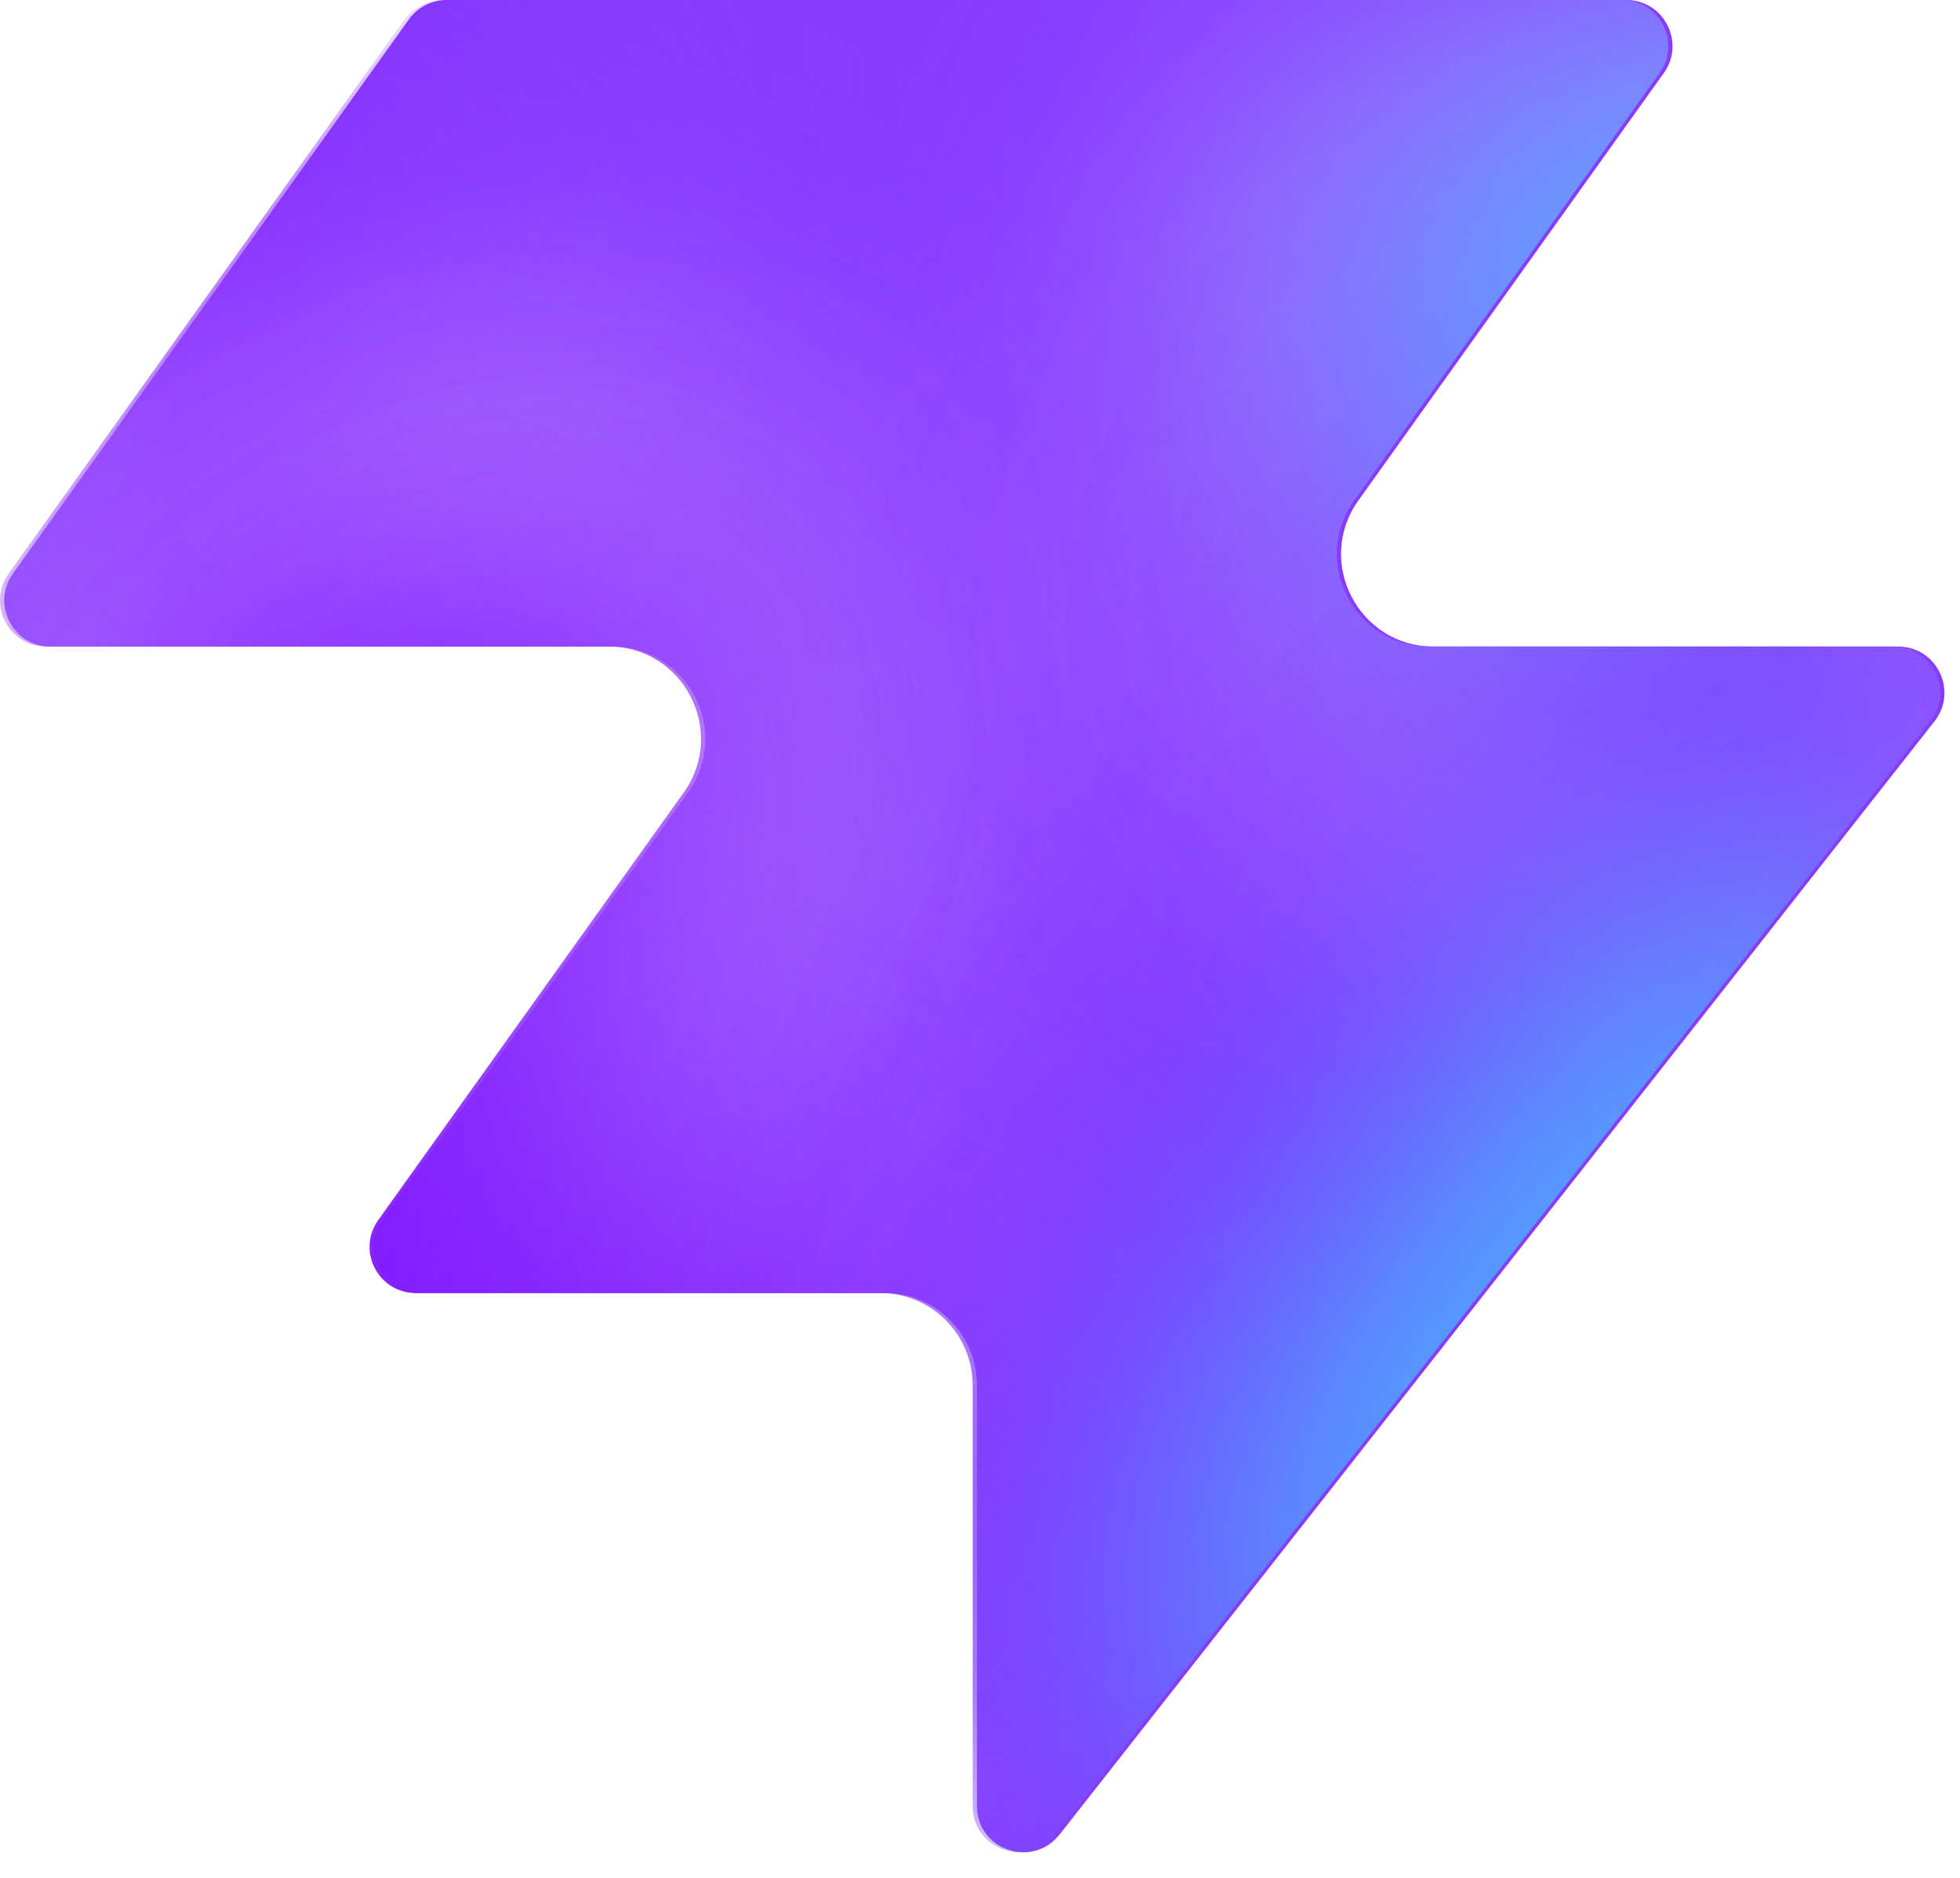
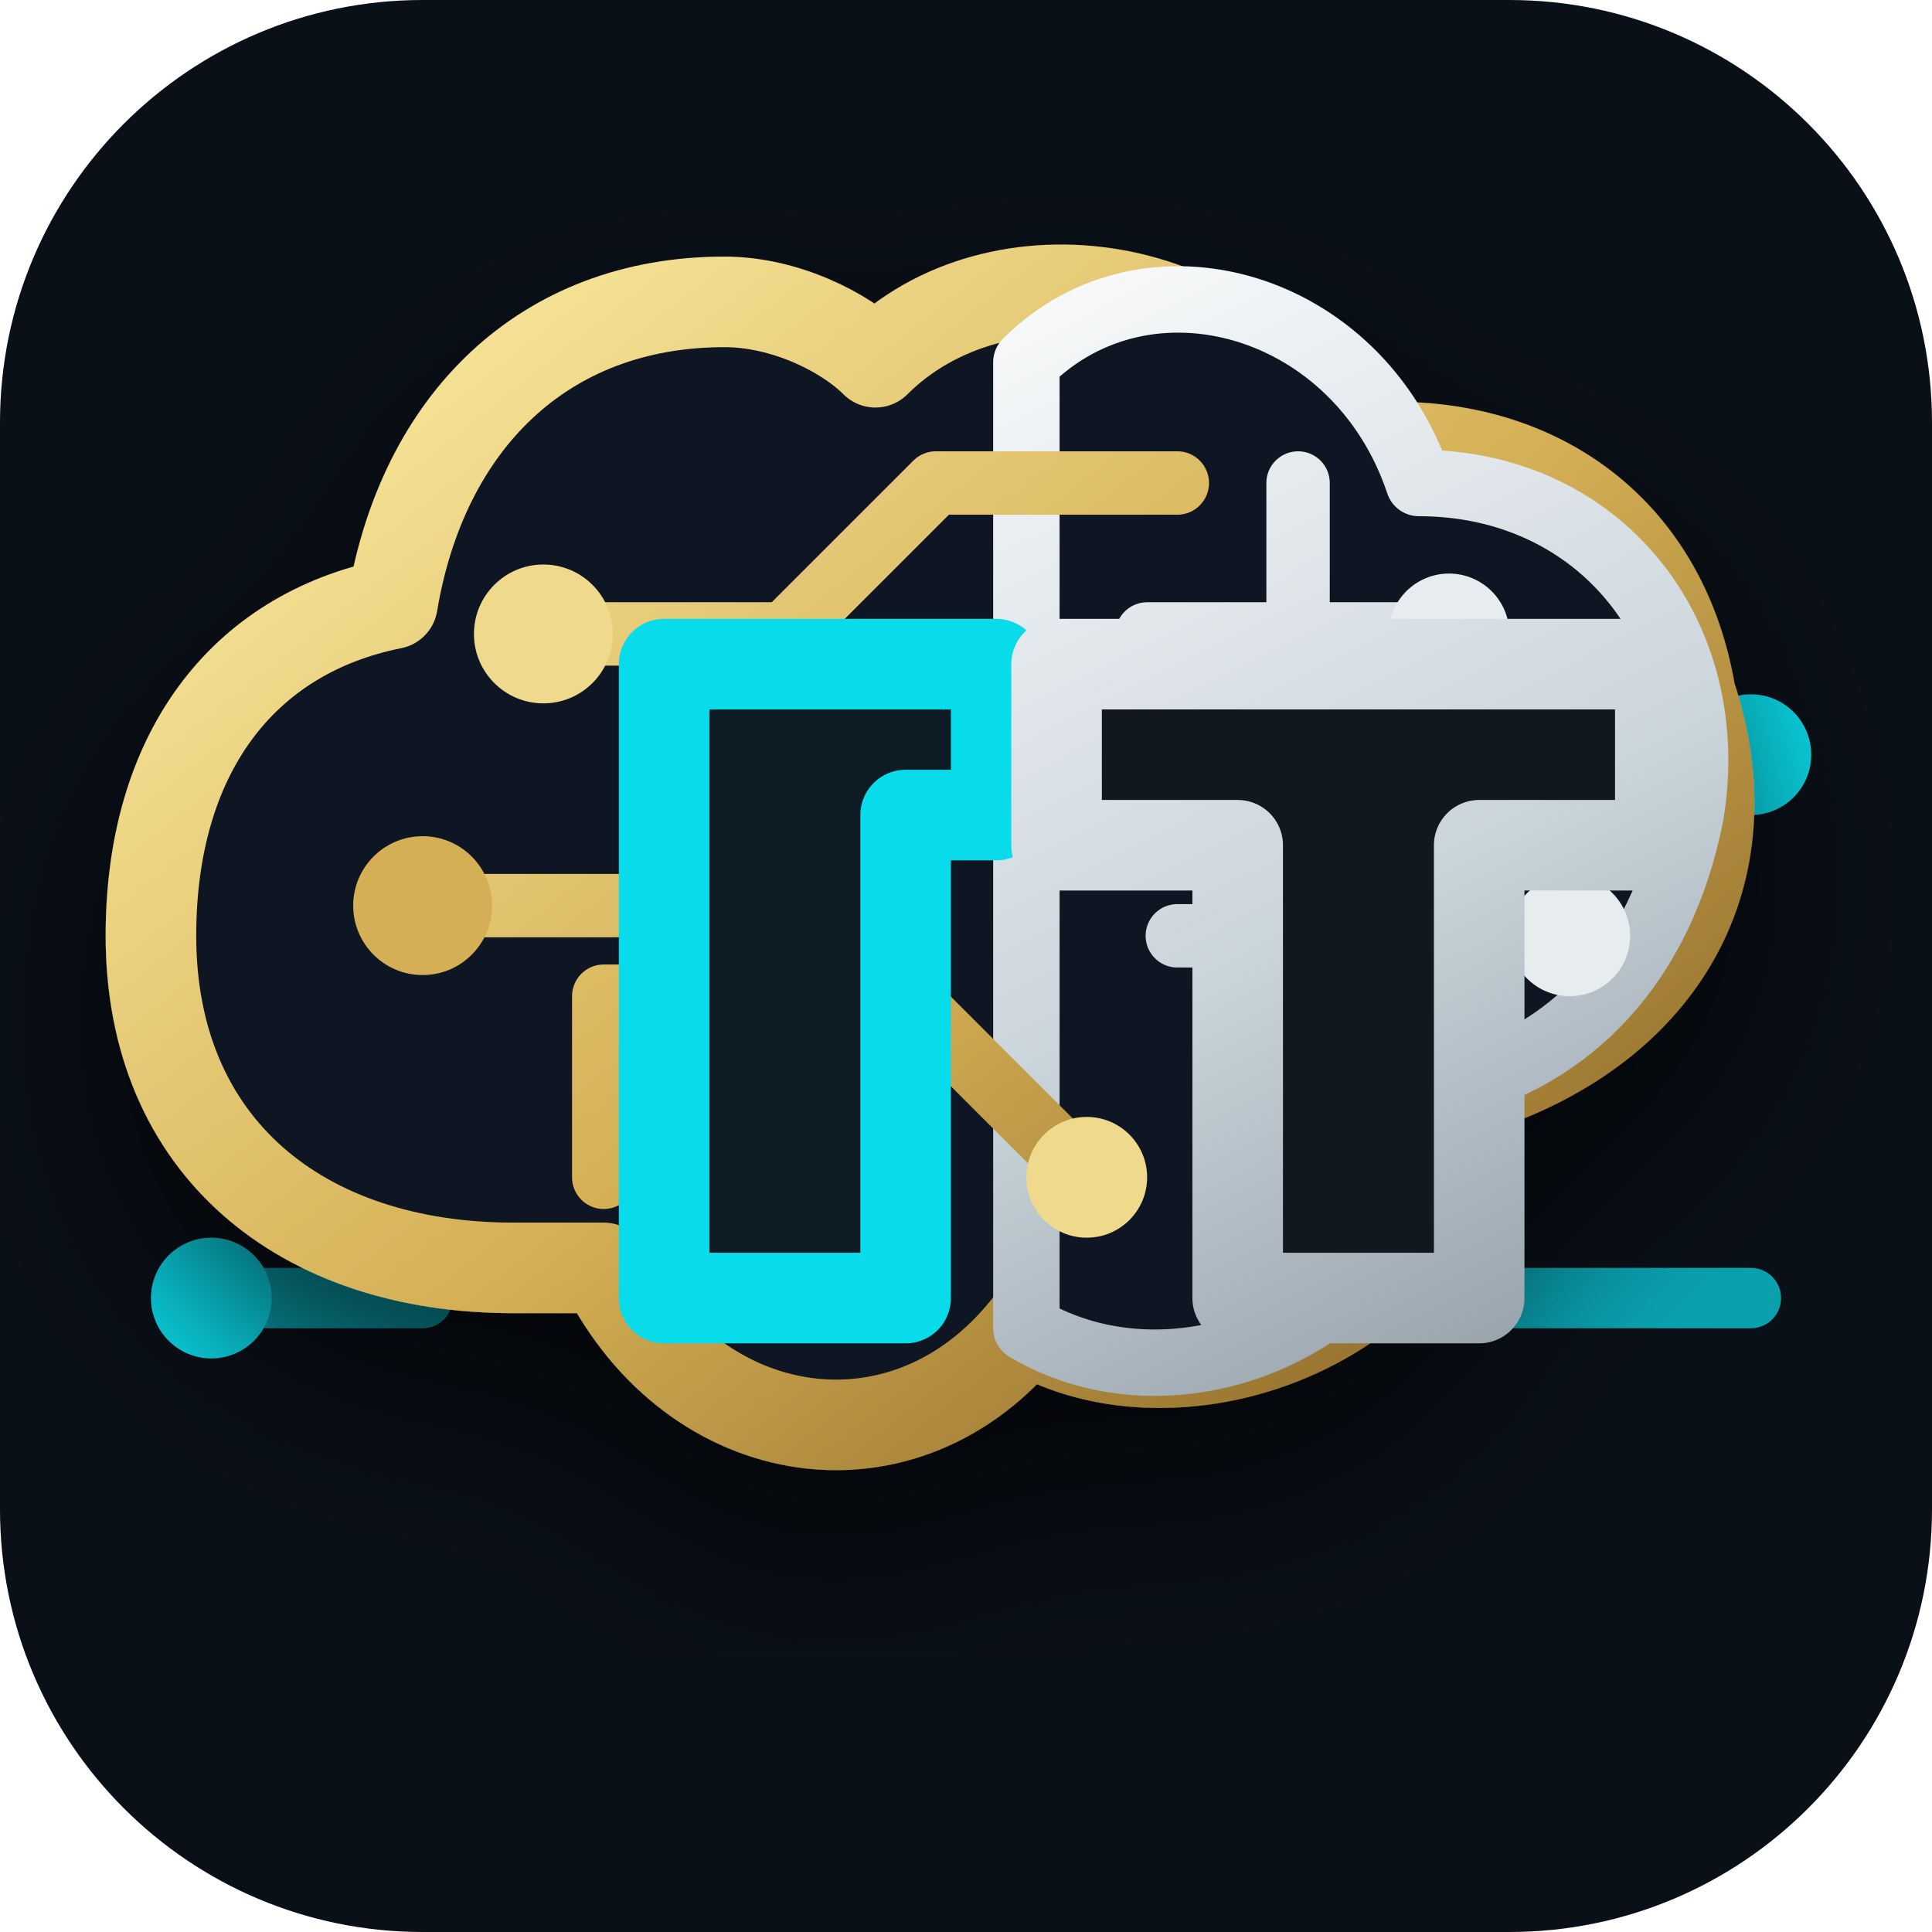
- <svg xmlns="http://www.w3.org/2000/svg" width="48" height="46" fill="none" viewBox="0 0 48 46">
-   <path fill="#863bff" d="M25.946 44.938c-.664.845-2.021.375-2.021-.698V33.937a2.26 2.26 0 0 0-2.262-2.262H10.287c-.92 0-1.456-1.04-.92-1.788l7.48-10.471c1.07-1.497 0-3.578-1.842-3.578H1.237c-.92 0-1.456-1.04-.92-1.788L10.013.474c.214-.297.556-.474.92-.474h28.894c.92 0 1.456 1.04.92 1.788l-7.48 10.471c-1.07 1.498 0 3.579 1.842 3.579h11.377c.943 0 1.473 1.088.89 1.83L25.947 44.94z" style="fill:#863bff;fill:color(display-p3 .525 .23 1);fill-opacity:1" />
-   <mask id="a" width="48" height="46" x="0" y="0" maskUnits="userSpaceOnUse" style="mask-type:alpha">
-     <path fill="#000" d="M25.842 44.938c-.664.844-2.021.375-2.021-.698V33.937a2.26 2.26 0 0 0-2.262-2.262H10.183c-.92 0-1.456-1.04-.92-1.788l7.48-10.471c1.07-1.498 0-3.579-1.842-3.579H1.133c-.92 0-1.456-1.04-.92-1.787L9.91.473c.214-.297.556-.474.92-.474h28.894c.92 0 1.456 1.04.92 1.788l-7.48 10.471c-1.07 1.498 0 3.578 1.842 3.578h11.377c.943 0 1.473 1.088.89 1.832L25.843 44.94z" style="fill:#000;fill-opacity:1" />
-   </mask>
-   <g mask="url(#a)">
-     <g filter="url(#b)">
-       <ellipse cx="5.508" cy="14.704" fill="#ede6ff" rx="5.508" ry="14.704" style="fill:#ede6ff;fill:color(display-p3 .927 .903 1);fill-opacity:1" transform="matrix(.00324 1 1 -.00324 -4.47 31.516)" />
-     </g>
-     <g filter="url(#c)">
-       <ellipse cx="10.399" cy="29.851" fill="#ede6ff" rx="10.399" ry="29.851" style="fill:#ede6ff;fill:color(display-p3 .927 .903 1);fill-opacity:1" transform="matrix(.00324 1 1 -.00324 -39.328 7.883)" />
-     </g>
-     <g filter="url(#d)">
-       <ellipse cx="5.508" cy="30.487" fill="#7e14ff" rx="5.508" ry="30.487" style="fill:#7e14ff;fill:color(display-p3 .492 .077 1);fill-opacity:1" transform="rotate(89.814 -25.913 -14.639)scale(1 -1)" />
-     </g>
-     <g filter="url(#e)">
-       <ellipse cx="5.508" cy="30.599" fill="#7e14ff" rx="5.508" ry="30.599" style="fill:#7e14ff;fill:color(display-p3 .492 .077 1);fill-opacity:1" transform="rotate(89.814 -32.644 -3.334)scale(1 -1)" />
-     </g>
-     <g filter="url(#f)">
-       <ellipse cx="5.508" cy="30.599" fill="#7e14ff" rx="5.508" ry="30.599" style="fill:#7e14ff;fill:color(display-p3 .492 .077 1);fill-opacity:1" transform="matrix(.00324 1 1 -.00324 -34.34 30.47)" />
-     </g>
-     <g filter="url(#g)">
-       <ellipse cx="14.072" cy="22.078" fill="#ede6ff" rx="14.072" ry="22.078" style="fill:#ede6ff;fill:color(display-p3 .927 .903 1);fill-opacity:1" transform="rotate(93.35 24.506 48.493)scale(-1 1)" />
-     </g>
-     <g filter="url(#h)">
-       <ellipse cx="3.47" cy="21.501" fill="#7e14ff" rx="3.47" ry="21.501" style="fill:#7e14ff;fill:color(display-p3 .492 .077 1);fill-opacity:1" transform="rotate(89.009 28.708 47.59)scale(-1 1)" />
-     </g>
-     <g filter="url(#i)">
-       <ellipse cx="3.47" cy="21.501" fill="#7e14ff" rx="3.47" ry="21.501" style="fill:#7e14ff;fill:color(display-p3 .492 .077 1);fill-opacity:1" transform="rotate(89.009 28.708 47.59)scale(-1 1)" />
-     </g>
-     <g filter="url(#j)">
-       <ellipse cx=".387" cy="8.972" fill="#7e14ff" rx="4.407" ry="29.108" style="fill:#7e14ff;fill:color(display-p3 .492 .077 1);fill-opacity:1" transform="rotate(39.51 .387 8.972)" />
-     </g>
-     <g filter="url(#k)">
-       <ellipse cx="47.523" cy="-6.092" fill="#7e14ff" rx="4.407" ry="29.108" style="fill:#7e14ff;fill:color(display-p3 .492 .077 1);fill-opacity:1" transform="rotate(37.892 47.523 -6.092)" />
-     </g>
-     <g filter="url(#l)">
-       <ellipse cx="41.412" cy="6.333" fill="#47bfff" rx="5.971" ry="9.665" style="fill:#47bfff;fill:color(display-p3 .28 .748 1);fill-opacity:1" transform="rotate(37.892 41.412 6.333)" />
-     </g>
-     <g filter="url(#m)">
-       <ellipse cx="-1.879" cy="38.332" fill="#7e14ff" rx="4.407" ry="29.108" style="fill:#7e14ff;fill:color(display-p3 .492 .077 1);fill-opacity:1" transform="rotate(37.892 -1.88 38.332)" />
-     </g>
-     <g filter="url(#n)">
-       <ellipse cx="-1.879" cy="38.332" fill="#7e14ff" rx="4.407" ry="29.108" style="fill:#7e14ff;fill:color(display-p3 .492 .077 1);fill-opacity:1" transform="rotate(37.892 -1.88 38.332)" />
-     </g>
-     <g filter="url(#o)">
-       <ellipse cx="35.651" cy="29.907" fill="#7e14ff" rx="4.407" ry="29.108" style="fill:#7e14ff;fill:color(display-p3 .492 .077 1);fill-opacity:1" transform="rotate(37.892 35.651 29.907)" />
-     </g>
-     <g filter="url(#p)">
-       <ellipse cx="38.418" cy="32.4" fill="#47bfff" rx="5.971" ry="15.297" style="fill:#47bfff;fill:color(display-p3 .28 .748 1);fill-opacity:1" transform="rotate(37.892 38.418 32.4)" />
-     </g>
-   </g>
+ <svg xmlns="http://www.w3.org/2000/svg" width="64" height="64" viewBox="0 0 64 64" fill="none">
  <defs>
-     <filter id="b" width="60.045" height="41.654" x="-19.77" y="16.149" color-interpolation-filters="sRGB" filterUnits="userSpaceOnUse">
-       <feFlood flood-opacity="0" result="BackgroundImageFix" />
-       <feBlend in="SourceGraphic" in2="BackgroundImageFix" result="shape" />
-       <feGaussianBlur result="effect1_foregroundBlur_2002_17158" stdDeviation="7.659" />
-     </filter>
-     <filter id="c" width="90.34" height="51.437" x="-54.613" y="-7.533" color-interpolation-filters="sRGB" filterUnits="userSpaceOnUse">
-       <feFlood flood-opacity="0" result="BackgroundImageFix" />
-       <feBlend in="SourceGraphic" in2="BackgroundImageFix" result="shape" />
-       <feGaussianBlur result="effect1_foregroundBlur_2002_17158" stdDeviation="7.659" />
-     </filter>
-     <filter id="d" width="79.355" height="29.4" x="-49.64" y="2.03" color-interpolation-filters="sRGB" filterUnits="userSpaceOnUse">
-       <feFlood flood-opacity="0" result="BackgroundImageFix" />
-       <feBlend in="SourceGraphic" in2="BackgroundImageFix" result="shape" />
-       <feGaussianBlur result="effect1_foregroundBlur_2002_17158" stdDeviation="4.596" />
-     </filter>
-     <filter id="e" width="79.579" height="29.4" x="-45.045" y="20.029" color-interpolation-filters="sRGB" filterUnits="userSpaceOnUse">
-       <feFlood flood-opacity="0" result="BackgroundImageFix" />
-       <feBlend in="SourceGraphic" in2="BackgroundImageFix" result="shape" />
-       <feGaussianBlur result="effect1_foregroundBlur_2002_17158" stdDeviation="4.596" />
-     </filter>
-     <filter id="f" width="79.579" height="29.4" x="-43.513" y="21.178" color-interpolation-filters="sRGB" filterUnits="userSpaceOnUse">
-       <feFlood flood-opacity="0" result="BackgroundImageFix" />
-       <feBlend in="SourceGraphic" in2="BackgroundImageFix" result="shape" />
-       <feGaussianBlur result="effect1_foregroundBlur_2002_17158" stdDeviation="4.596" />
-     </filter>
-     <filter id="g" width="74.749" height="58.852" x="15.756" y="-17.901" color-interpolation-filters="sRGB" filterUnits="userSpaceOnUse">
-       <feFlood flood-opacity="0" result="BackgroundImageFix" />
-       <feBlend in="SourceGraphic" in2="BackgroundImageFix" result="shape" />
-       <feGaussianBlur result="effect1_foregroundBlur_2002_17158" stdDeviation="7.659" />
-     </filter>
-     <filter id="h" width="61.377" height="25.362" x="23.548" y="2.284" color-interpolation-filters="sRGB" filterUnits="userSpaceOnUse">
-       <feFlood flood-opacity="0" result="BackgroundImageFix" />
-       <feBlend in="SourceGraphic" in2="BackgroundImageFix" result="shape" />
-       <feGaussianBlur result="effect1_foregroundBlur_2002_17158" stdDeviation="4.596" />
-     </filter>
-     <filter id="i" width="61.377" height="25.362" x="23.548" y="2.284" color-interpolation-filters="sRGB" filterUnits="userSpaceOnUse">
-       <feFlood flood-opacity="0" result="BackgroundImageFix" />
-       <feBlend in="SourceGraphic" in2="BackgroundImageFix" result="shape" />
-       <feGaussianBlur result="effect1_foregroundBlur_2002_17158" stdDeviation="4.596" />
-     </filter>
-     <filter id="j" width="56.045" height="63.649" x="-27.636" y="-22.853" color-interpolation-filters="sRGB" filterUnits="userSpaceOnUse">
-       <feFlood flood-opacity="0" result="BackgroundImageFix" />
-       <feBlend in="SourceGraphic" in2="BackgroundImageFix" result="shape" />
-       <feGaussianBlur result="effect1_foregroundBlur_2002_17158" stdDeviation="4.596" />
-     </filter>
-     <filter id="k" width="54.814" height="64.646" x="20.116" y="-38.415" color-interpolation-filters="sRGB" filterUnits="userSpaceOnUse">
-       <feFlood flood-opacity="0" result="BackgroundImageFix" />
-       <feBlend in="SourceGraphic" in2="BackgroundImageFix" result="shape" />
-       <feGaussianBlur result="effect1_foregroundBlur_2002_17158" stdDeviation="4.596" />
-     </filter>
-     <filter id="l" width="33.541" height="35.313" x="24.641" y="-11.323" color-interpolation-filters="sRGB" filterUnits="userSpaceOnUse">
-       <feFlood flood-opacity="0" result="BackgroundImageFix" />
-       <feBlend in="SourceGraphic" in2="BackgroundImageFix" result="shape" />
-       <feGaussianBlur result="effect1_foregroundBlur_2002_17158" stdDeviation="4.596" />
-     </filter>
-     <filter id="m" width="54.814" height="64.646" x="-29.286" y="6.009" color-interpolation-filters="sRGB" filterUnits="userSpaceOnUse">
-       <feFlood flood-opacity="0" result="BackgroundImageFix" />
-       <feBlend in="SourceGraphic" in2="BackgroundImageFix" result="shape" />
-       <feGaussianBlur result="effect1_foregroundBlur_2002_17158" stdDeviation="4.596" />
-     </filter>
-     <filter id="n" width="54.814" height="64.646" x="-29.286" y="6.009" color-interpolation-filters="sRGB" filterUnits="userSpaceOnUse">
-       <feFlood flood-opacity="0" result="BackgroundImageFix" />
-       <feBlend in="SourceGraphic" in2="BackgroundImageFix" result="shape" />
-       <feGaussianBlur result="effect1_foregroundBlur_2002_17158" stdDeviation="4.596" />
-     </filter>
-     <filter id="o" width="54.814" height="64.646" x="8.244" y="-2.416" color-interpolation-filters="sRGB" filterUnits="userSpaceOnUse">
-       <feFlood flood-opacity="0" result="BackgroundImageFix" />
-       <feBlend in="SourceGraphic" in2="BackgroundImageFix" result="shape" />
-       <feGaussianBlur result="effect1_foregroundBlur_2002_17158" stdDeviation="4.596" />
-     </filter>
-     <filter id="p" width="39.409" height="43.623" x="18.713" y="10.588" color-interpolation-filters="sRGB" filterUnits="userSpaceOnUse">
-       <feFlood flood-opacity="0" result="BackgroundImageFix" />
-       <feBlend in="SourceGraphic" in2="BackgroundImageFix" result="shape" />
-       <feGaussianBlur result="effect1_foregroundBlur_2002_17158" stdDeviation="4.596" />
+     <linearGradient id="gold" x1="9" y1="7" x2="48" y2="56" gradientUnits="userSpaceOnUse">
+       <stop stop-color="#FFF0A8" />
+       <stop offset="0.52" stop-color="#D4AF55" />
+       <stop offset="1" stop-color="#7A561D" />
+     </linearGradient>
+     <linearGradient id="silver" x1="31" y1="7" x2="56" y2="56" gradientUnits="userSpaceOnUse">
+       <stop stop-color="#FFFFFF" />
+       <stop offset="0.48" stop-color="#CBD5DC" />
+       <stop offset="1" stop-color="#6F7B86" />
+     </linearGradient>
+     <filter id="shadow" x="-20%" y="-20%" width="140%" height="140%" color-interpolation-filters="sRGB">
+       <feDropShadow dx="0" dy="3" stdDeviation="3" flood-color="#000" flood-opacity="0.65" />
    </filter>
  </defs>
+   <rect width="64" height="64" rx="14" fill="#0A1018" />
+   <path d="M14 43H7M15 25H8M52 25H58M50 43H58" stroke="#0ADBEA" stroke-width="2" stroke-linecap="round" opacity="0.72" />
+   <circle cx="7" cy="43" r="2" fill="#0ADBEA" />
+   <circle cx="58" cy="25" r="2" fill="#0ADBEA" />
+   <g filter="url(#shadow)">
+     <path d="M24 10C18 10 14 14 13 20C8 21 5 25 5 31C5 38 10 42 17 42H20C23 48 30 49 34 44C39 47 48 44 49 36C55 34 58 29 56 23C55 17 50 14 44 15C41 9 33 8 29 12C28 11 26 10 24 10Z" fill="#111720" stroke="url(#gold)" stroke-width="3" stroke-linejoin="round" />
+     <path d="M34 12C38 8 45 10 47 16C53 16 57 21 56 27C55 32 52 35 48 36C47 44 39 47 34 44V12Z" fill="#111720" stroke="url(#silver)" stroke-width="2.2" stroke-linejoin="round" />
+     <path d="M14 30H23L29 24H35M18 21H26L31 16H39M20 39V33H30L36 39" stroke="url(#gold)" stroke-width="2.1" stroke-linecap="round" stroke-linejoin="round" />
+     <path d="M38 21H48M43 21V16M39 31H52M47 31V39" stroke="url(#silver)" stroke-width="2.1" stroke-linecap="round" stroke-linejoin="round" />
+     <circle cx="14" cy="30" r="2.3" fill="#D4AF55" />
+     <circle cx="18" cy="21" r="2.3" fill="#EFD98C" />
+     <circle cx="36" cy="39" r="2" fill="#EFD98C" />
+     <circle cx="48" cy="21" r="2" fill="#E7ECEF" />
+     <circle cx="52" cy="31" r="2" fill="#E7ECEF" />
+   </g>
+   <path d="M22 22H33V27H30V43H22V22Z" fill="#0D1B24" stroke="#08DCEB" stroke-width="3" stroke-linejoin="round" />
+   <path d="M35 22H55V28H49V43H41V28H35V22Z" fill="#111820" stroke="url(#silver)" stroke-width="3" stroke-linejoin="round" />
</svg>
